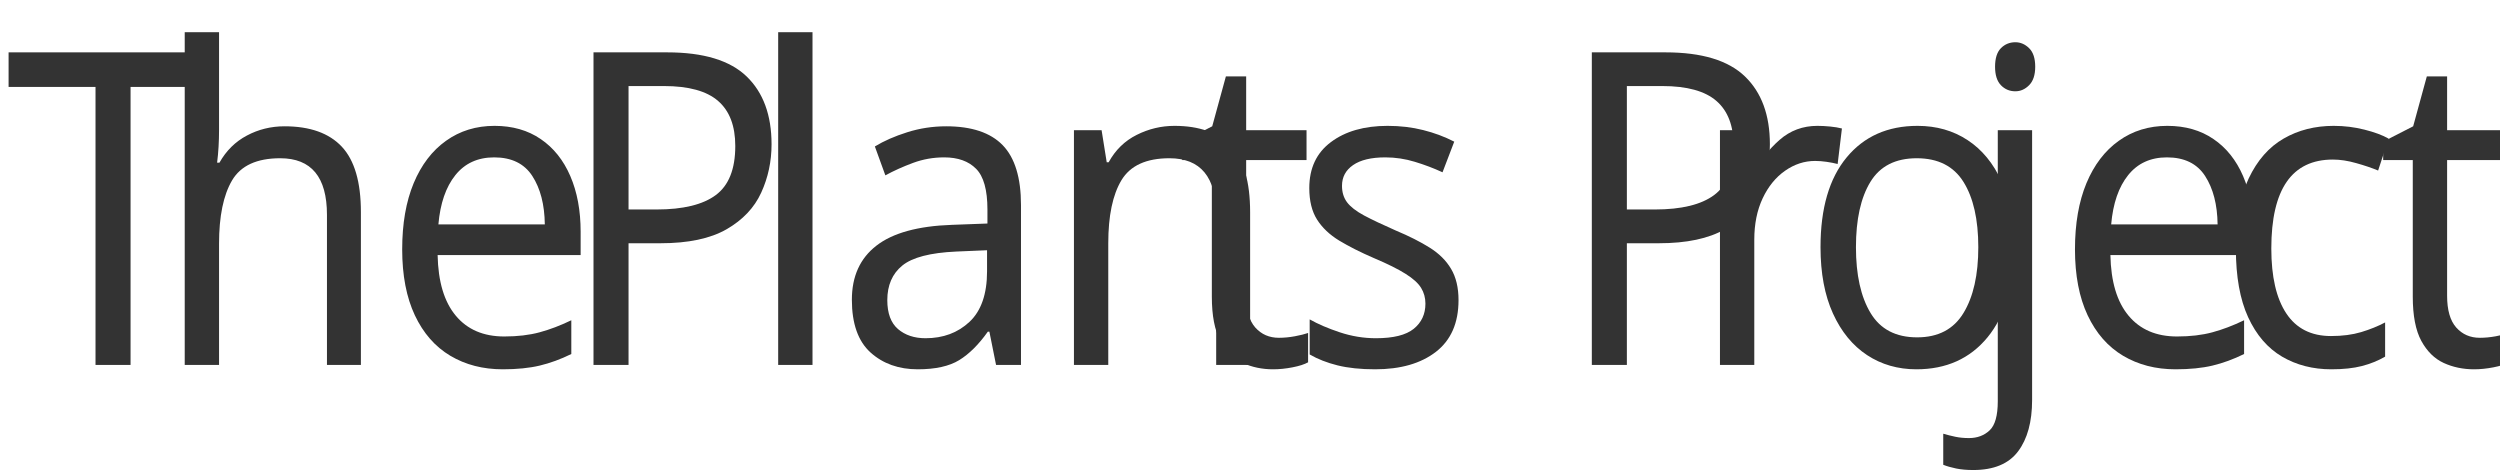
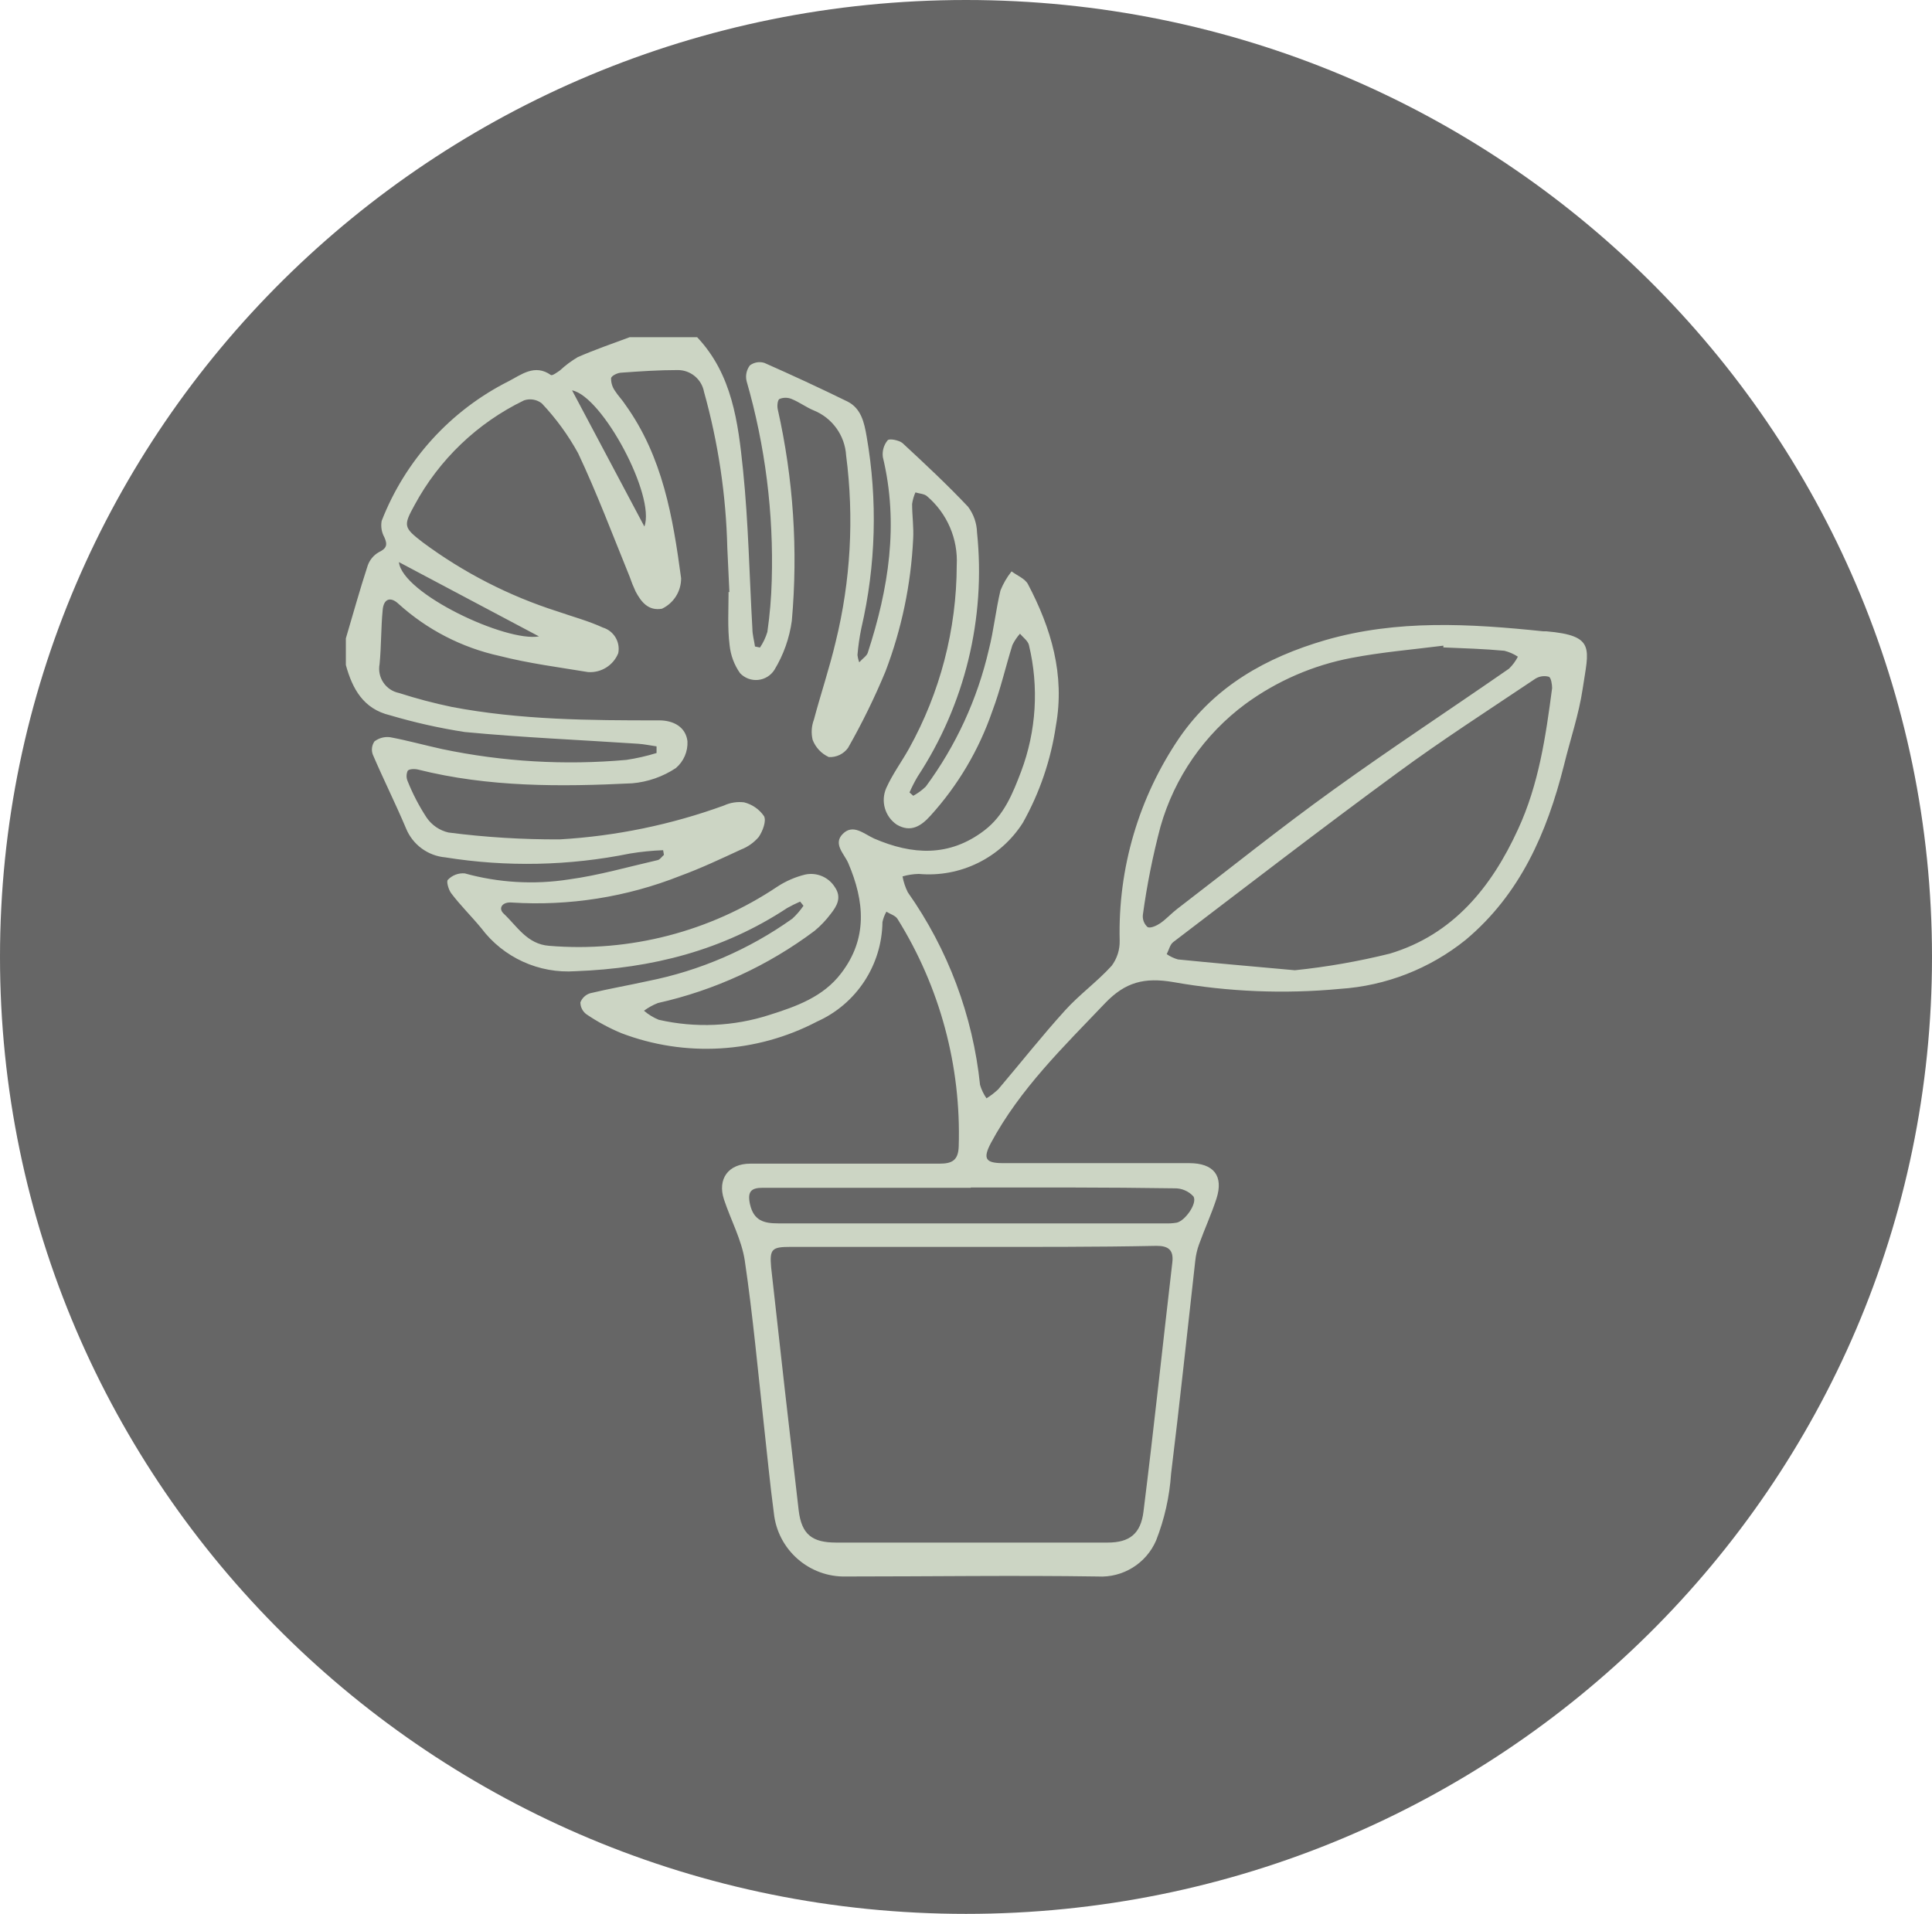
- <svg xmlns="http://www.w3.org/2000/svg" id="Layer_1" data-name="Layer 1" viewBox="0 0 536.74 101.85">
+ <svg xmlns="http://www.w3.org/2000/svg" viewBox="0 0 185.68 183.95">
  <defs>
-     <style>.cls-1{font-size:94px;fill:#333;font-family:FranklinGothicURWCon-Dem, FranklinGothic URW Cond;letter-spacing:-0.02em;}.cls-2{letter-spacing:-0.03em;}.cls-3{letter-spacing:-0.03em;}.cls-4{letter-spacing:-0.03em;}.cls-5{letter-spacing:-0.02em;}.cls-6{letter-spacing:-0.02em;}.cls-7{letter-spacing:-0.04em;}.cls-8{letter-spacing:-0.03em;}</style>
+     <style>.a{fill:#666;}.b{fill:#ccd5c4;}</style>
  </defs>
-   <text class="cls-1" transform="translate(1.01 78.35) scale(0.89 1)">T<tspan class="cls-2" x="35.44" y="0">he </tspan>
-     <tspan class="cls-3" x="132.91" y="0">P</tspan>
-     <tspan class="cls-4" x="178.6" y="0">lan</tspan>
-     <tspan class="cls-5" x="282.56" y="0">t</tspan>
-     <tspan class="cls-2" x="309.91" y="0">s P</tspan>
-     <tspan class="cls-6" x="405.79" y="0">r</tspan>
-     <tspan class="cls-7" x="432.86" y="0">o</tspan>
-     <tspan class="cls-2" x="472.81" y="0">je</tspan>
-     <tspan class="cls-8" x="533.06" y="0">c</tspan>
-     <tspan class="cls-4" x="572.26" y="0">t</tspan>
-   </text>
+   <ellipse class="a" cx="92.84" cy="91.98" rx="92.84" ry="91.98" />
+   <path class="b" d="M73.9,40.46c3.38,3.58,3.94,8.21,4.41,12.75.52,5.07.61,10.18.9,15.27,0,.57.17,1.14.25,1.71l.48.1a5.54,5.54,0,0,0,.71-1.5,42.76,42.76,0,0,0,.42-4.93,62.59,62.59,0,0,0-2.42-19.19,1.81,1.81,0,0,1,.32-1.5,1.55,1.55,0,0,1,1.39-.24c2.67,1.18,5.33,2.41,8,3.72,1.3.66,1.6,2,1.83,3.35a46.37,46.37,0,0,1-.51,18.44A21.6,21.6,0,0,0,89.31,71a2.91,2.91,0,0,0,.17.71c.36-.4.72-.61.82-.92,2-6.14,3-12.36,1.45-18.8a2.1,2.1,0,0,1,.46-1.62c.17-.2,1.11,0,1.43.27,2.16,2,4.3,4,6.3,6.12a4.33,4.33,0,0,1,.86,2.47,36,36,0,0,1-5.72,23.48,14.29,14.29,0,0,0-.77,1.51l.36.32a5.49,5.49,0,0,0,1.21-.89,35.64,35.64,0,0,0,6.05-13.14c.48-1.87.67-3.82,1.12-5.7a7.34,7.34,0,0,1,1.07-1.84c.53.4,1.28.69,1.57,1.22,2.24,4.26,3.57,8.71,2.69,13.62a27.11,27.11,0,0,1-3.18,9.33,10.71,10.71,0,0,1-10,4.91,6.16,6.16,0,0,0-1.56.24,5.62,5.62,0,0,0,.51,1.53,39.14,39.14,0,0,1,6.94,18.51,4.49,4.49,0,0,0,.62,1.29,7.05,7.05,0,0,0,1.13-.87c2.14-2.52,4.19-5.12,6.41-7.57,1.38-1.53,3.1-2.77,4.49-4.3a3.89,3.89,0,0,0,.77-2.42,33.14,33.14,0,0,1,5.76-19.53c3.42-4.94,8.32-7.69,14-9.35,6.92-2,13.93-1.58,20.95-.85a2.85,2.85,0,0,1,.29,0c4.78.41,4.07,1.67,3.5,5.51-.37,2.5-1.21,4.93-1.81,7.4C155.57,88.1,153,94,147.76,98.39a21.51,21.51,0,0,1-12.08,4.71,59.61,59.61,0,0,1-16-.65c-2.8-.48-4.62,0-6.55,2-4,4.2-8.2,8.25-11,13.47-.78,1.49-.53,1.93,1.17,1.93q9,0,17.89,0c2.35,0,3.33,1.21,2.62,3.42-.48,1.47-1.13,2.89-1.66,4.35a6.7,6.7,0,0,0-.38,1.65c-.77,6.81-1.48,13.63-2.32,20.43a21.51,21.51,0,0,1-1.44,6.42,5.75,5.75,0,0,1-5.61,3.46c-8-.12-16.09,0-24.13,0a6.81,6.81,0,0,1-7-6.13c-.37-2.76-.63-5.54-.94-8.31-.59-5.31-1.07-10.64-1.85-15.92-.3-2-1.35-3.91-2-5.88s.42-3.44,2.53-3.44c6.06,0,12.11,0,18.17,0,1.2,0,1.82-.3,1.86-1.66a39,39,0,0,0-5.88-21.86c-.2-.33-.71-.47-1.07-.7a3.43,3.43,0,0,0-.38,1,10.62,10.62,0,0,1-6.28,9.56,22.94,22.94,0,0,1-18.83,1.11,18.94,18.94,0,0,1-3.34-1.81,1.42,1.42,0,0,1-.58-1.14,1.47,1.47,0,0,1,.94-.88c1.83-.44,3.69-.76,5.54-1.17a36,36,0,0,0,13.89-6,7.13,7.13,0,0,0,1.07-1.24l-.32-.4a13.21,13.21,0,0,0-1.25.62c-6.17,4.07-13,5.8-20.33,6.07a10.42,10.42,0,0,1-9.07-4.14c-.93-1.13-2-2.18-2.87-3.33-.27-.34-.5-1.16-.34-1.31A2,2,0,0,1,51.57,92a23.79,23.79,0,0,0,10,.58c2.88-.39,5.71-1.21,8.55-1.86.22-.06.39-.33.59-.5l-.08-.45a25.75,25.75,0,0,0-3.18.32,49.72,49.72,0,0,1-17.75.37,4.51,4.51,0,0,1-3.78-2.79c-1-2.37-2.17-4.71-3.19-7.09a1.38,1.38,0,0,1,.16-1.27,2.06,2.06,0,0,1,1.5-.4c1.67.31,3.31.77,5,1.14A60.13,60.13,0,0,0,67.1,81.09a19.89,19.89,0,0,0,2.9-.66l0-.64c-.59-.08-1.17-.21-1.76-.25-5.56-.37-11.13-.6-16.68-1.13a55,55,0,0,1-7.18-1.61c-2.55-.61-3.61-2.53-4.24-4.83V69.41c.69-2.33,1.34-4.68,2.1-7a2.38,2.38,0,0,1,1.08-1.29c.75-.36.84-.72.52-1.43a2.37,2.37,0,0,1-.26-1.57A25.31,25.31,0,0,1,55.77,44.7c1.22-.62,2.51-1.71,4.08-.6.13.08.6-.26.87-.45a10,10,0,0,1,1.7-1.27c1.62-.71,3.3-1.29,5-1.92Zm3,24.5H77c-.07-1.41-.14-2.83-.2-4.25a61.19,61.19,0,0,0-2.24-15A2.56,2.56,0,0,0,72,43.62c-1.79,0-3.59.12-5.37.25-.37,0-1,.31-1,.55A2,2,0,0,0,66,45.61c.3.48.71.88,1,1.34,3.59,5,4.57,10.8,5.36,16.68a3.22,3.22,0,0,1-1.84,2.93c-1.32.23-2-.66-2.53-1.65a14,14,0,0,1-.58-1.44c-1.63-4-3.13-8-4.95-11.86a23.38,23.38,0,0,0-3.49-4.79,1.83,1.83,0,0,0-1.7-.29A23.65,23.65,0,0,0,46.74,56.6c-1.1,2-1.05,2.16.79,3.58a44.33,44.33,0,0,0,12.92,6.63c1.47.51,3,.92,4.39,1.56a2.14,2.14,0,0,1,1.48,2.46,2.91,2.91,0,0,1-2.9,1.82c-2.85-.47-5.72-.84-8.5-1.55a21.25,21.25,0,0,1-9.71-5c-.77-.73-1.43-.51-1.53.56-.17,1.73-.13,3.49-.3,5.23a2.38,2.38,0,0,0,1.87,2.77A49.63,49.63,0,0,0,50.32,76c6.58,1.25,13.25,1.3,19.92,1.29,1.4,0,2.56.64,2.73,2a3.17,3.17,0,0,1-1.12,2.59,9,9,0,0,1-4.19,1.46c-6.9.34-13.8.38-20.58-1.32-.32-.08-.86-.07-1,.12a1.24,1.24,0,0,0,0,1,19.8,19.8,0,0,0,1.83,3.51A3.5,3.5,0,0,0,50,88.07a80.2,80.2,0,0,0,10.71.66,55.6,55.6,0,0,0,15.78-3.26,3.58,3.58,0,0,1,1.92-.3,3.29,3.29,0,0,1,1.92,1.33c.24.47-.13,1.44-.51,2a4.26,4.26,0,0,1-1.71,1.21c-1.92.89-3.85,1.8-5.84,2.53A37.47,37.47,0,0,1,56.08,94.8c-.89-.08-1.33.54-.78,1.06,1.3,1.22,2.26,2.94,4.37,3.1A34.28,34.28,0,0,0,81.6,93.28a8.6,8.6,0,0,1,2.69-1.17,2.7,2.7,0,0,1,2.84,1.2c.69,1,.21,1.82-.39,2.58a9.59,9.59,0,0,1-1.55,1.63,39.53,39.53,0,0,1-15.06,6.94,5.89,5.89,0,0,0-1.34.74,5.18,5.18,0,0,0,1.42.87,20.07,20.07,0,0,0,10.65-.47c2.57-.81,5.16-1.73,6.88-4C90.3,98.27,90,94.69,88.42,91c-.39-.89-1.49-1.84-.51-2.81s2,0,3,.46c3.66,1.58,7.22,1.79,10.58-.77,1.9-1.44,2.74-3.55,3.55-5.68a20.72,20.72,0,0,0,.75-12.14c-.09-.41-.57-.74-.86-1.1a4.72,4.72,0,0,0-.73,1.09c-.66,2.11-1.15,4.29-1.93,6.35a29,29,0,0,1-5.95,10.06c-.9,1-1.9,1.64-3.24.85a2.86,2.86,0,0,1-1-3.52c.59-1.32,1.47-2.51,2.18-3.78a36.5,36.5,0,0,0,4.59-17.62A8.16,8.16,0,0,0,96,55.75c-.26-.24-.74-.25-1.12-.37a4.23,4.23,0,0,0-.32,1.11c0,1.13.17,2.27.1,3.39A41.27,41.27,0,0,1,92,72.59a65.74,65.74,0,0,1-3.6,7.35,2.14,2.14,0,0,1-1.84.88A3,3,0,0,1,85,79.16a3.31,3.31,0,0,1,.12-1.93c.67-2.51,1.51-5,2.1-7.51a48.69,48.69,0,0,0,1-17.88,5,5,0,0,0-3.11-4.34c-.73-.3-1.39-.8-2.13-1.1a1.53,1.53,0,0,0-1.17,0c-.18.1-.24.68-.16,1A65.91,65.91,0,0,1,83,67.72a12.28,12.28,0,0,1-1.67,4.71,2.1,2.1,0,0,1-3.31.32,5.68,5.68,0,0,1-1-2.69C76.81,68.38,76.92,66.67,76.92,65Zm23.52,62.94v0H82.86c-1.78,0-2,.21-1.85,1.95q1.29,11.7,2.65,23.38c.28,2.32,1.3,3.09,3.6,3.09q13,0,26.1,0c2.08,0,3.18-.83,3.44-3,1-8,1.84-15.95,2.77-23.93.14-1.2-.39-1.6-1.54-1.59C112.17,127.92,106.3,127.9,100.44,127.9Zm30.92-26.59a66.25,66.25,0,0,0,9.14-1.6c6.05-1.82,9.75-6.35,12.31-11.94,2-4.32,2.67-8.94,3.28-13.58,0-.36-.1-1-.31-1.09a1.64,1.64,0,0,0-1.29.18c-4.47,3-9,5.91-13.33,9.1-7.23,5.3-14.34,10.78-21.48,16.22-.32.24-.42.77-.63,1.16a3.65,3.65,0,0,0,1.08.51C123.51,100.61,126.9,100.91,131.36,101.31Zm14.28-31,0-.2c-3,.38-5.92.62-8.84,1.18a25.26,25.26,0,0,0-10.18,4.42,22.26,22.26,0,0,0-8.17,11.8,70,70,0,0,0-1.69,8.46,1.38,1.38,0,0,0,.45,1.19c.28.14.87-.13,1.22-.37.58-.4,1.06-.94,1.62-1.37,5-3.83,9.88-7.76,15-11.44,5.55-4,11.28-7.76,16.9-11.66a4.41,4.41,0,0,0,.85-1.15,4.23,4.23,0,0,0-1.3-.57C149.51,70.42,147.57,70.36,145.64,70.28Zm-45.43,51.91h-20c-1.12,0-1.47.38-1.21,1.58.36,1.59,1.35,1.84,2.71,1.84h37.18a5.37,5.37,0,0,0,1.13-.07c.8-.18,2-1.86,1.6-2.52a2.4,2.4,0,0,0-1.83-.78C113.27,122.17,106.74,122.19,100.21,122.19ZM61.88,45.57c2.31,4.34,4.63,8.72,6.95,13.09C69.92,55.72,64.8,46.14,61.88,45.57ZM58.7,69.22,45.24,62.08C45.56,65.11,55.52,69.78,58.7,69.22Z" transform="translate(-6.9 -8.05)" />
</svg>
